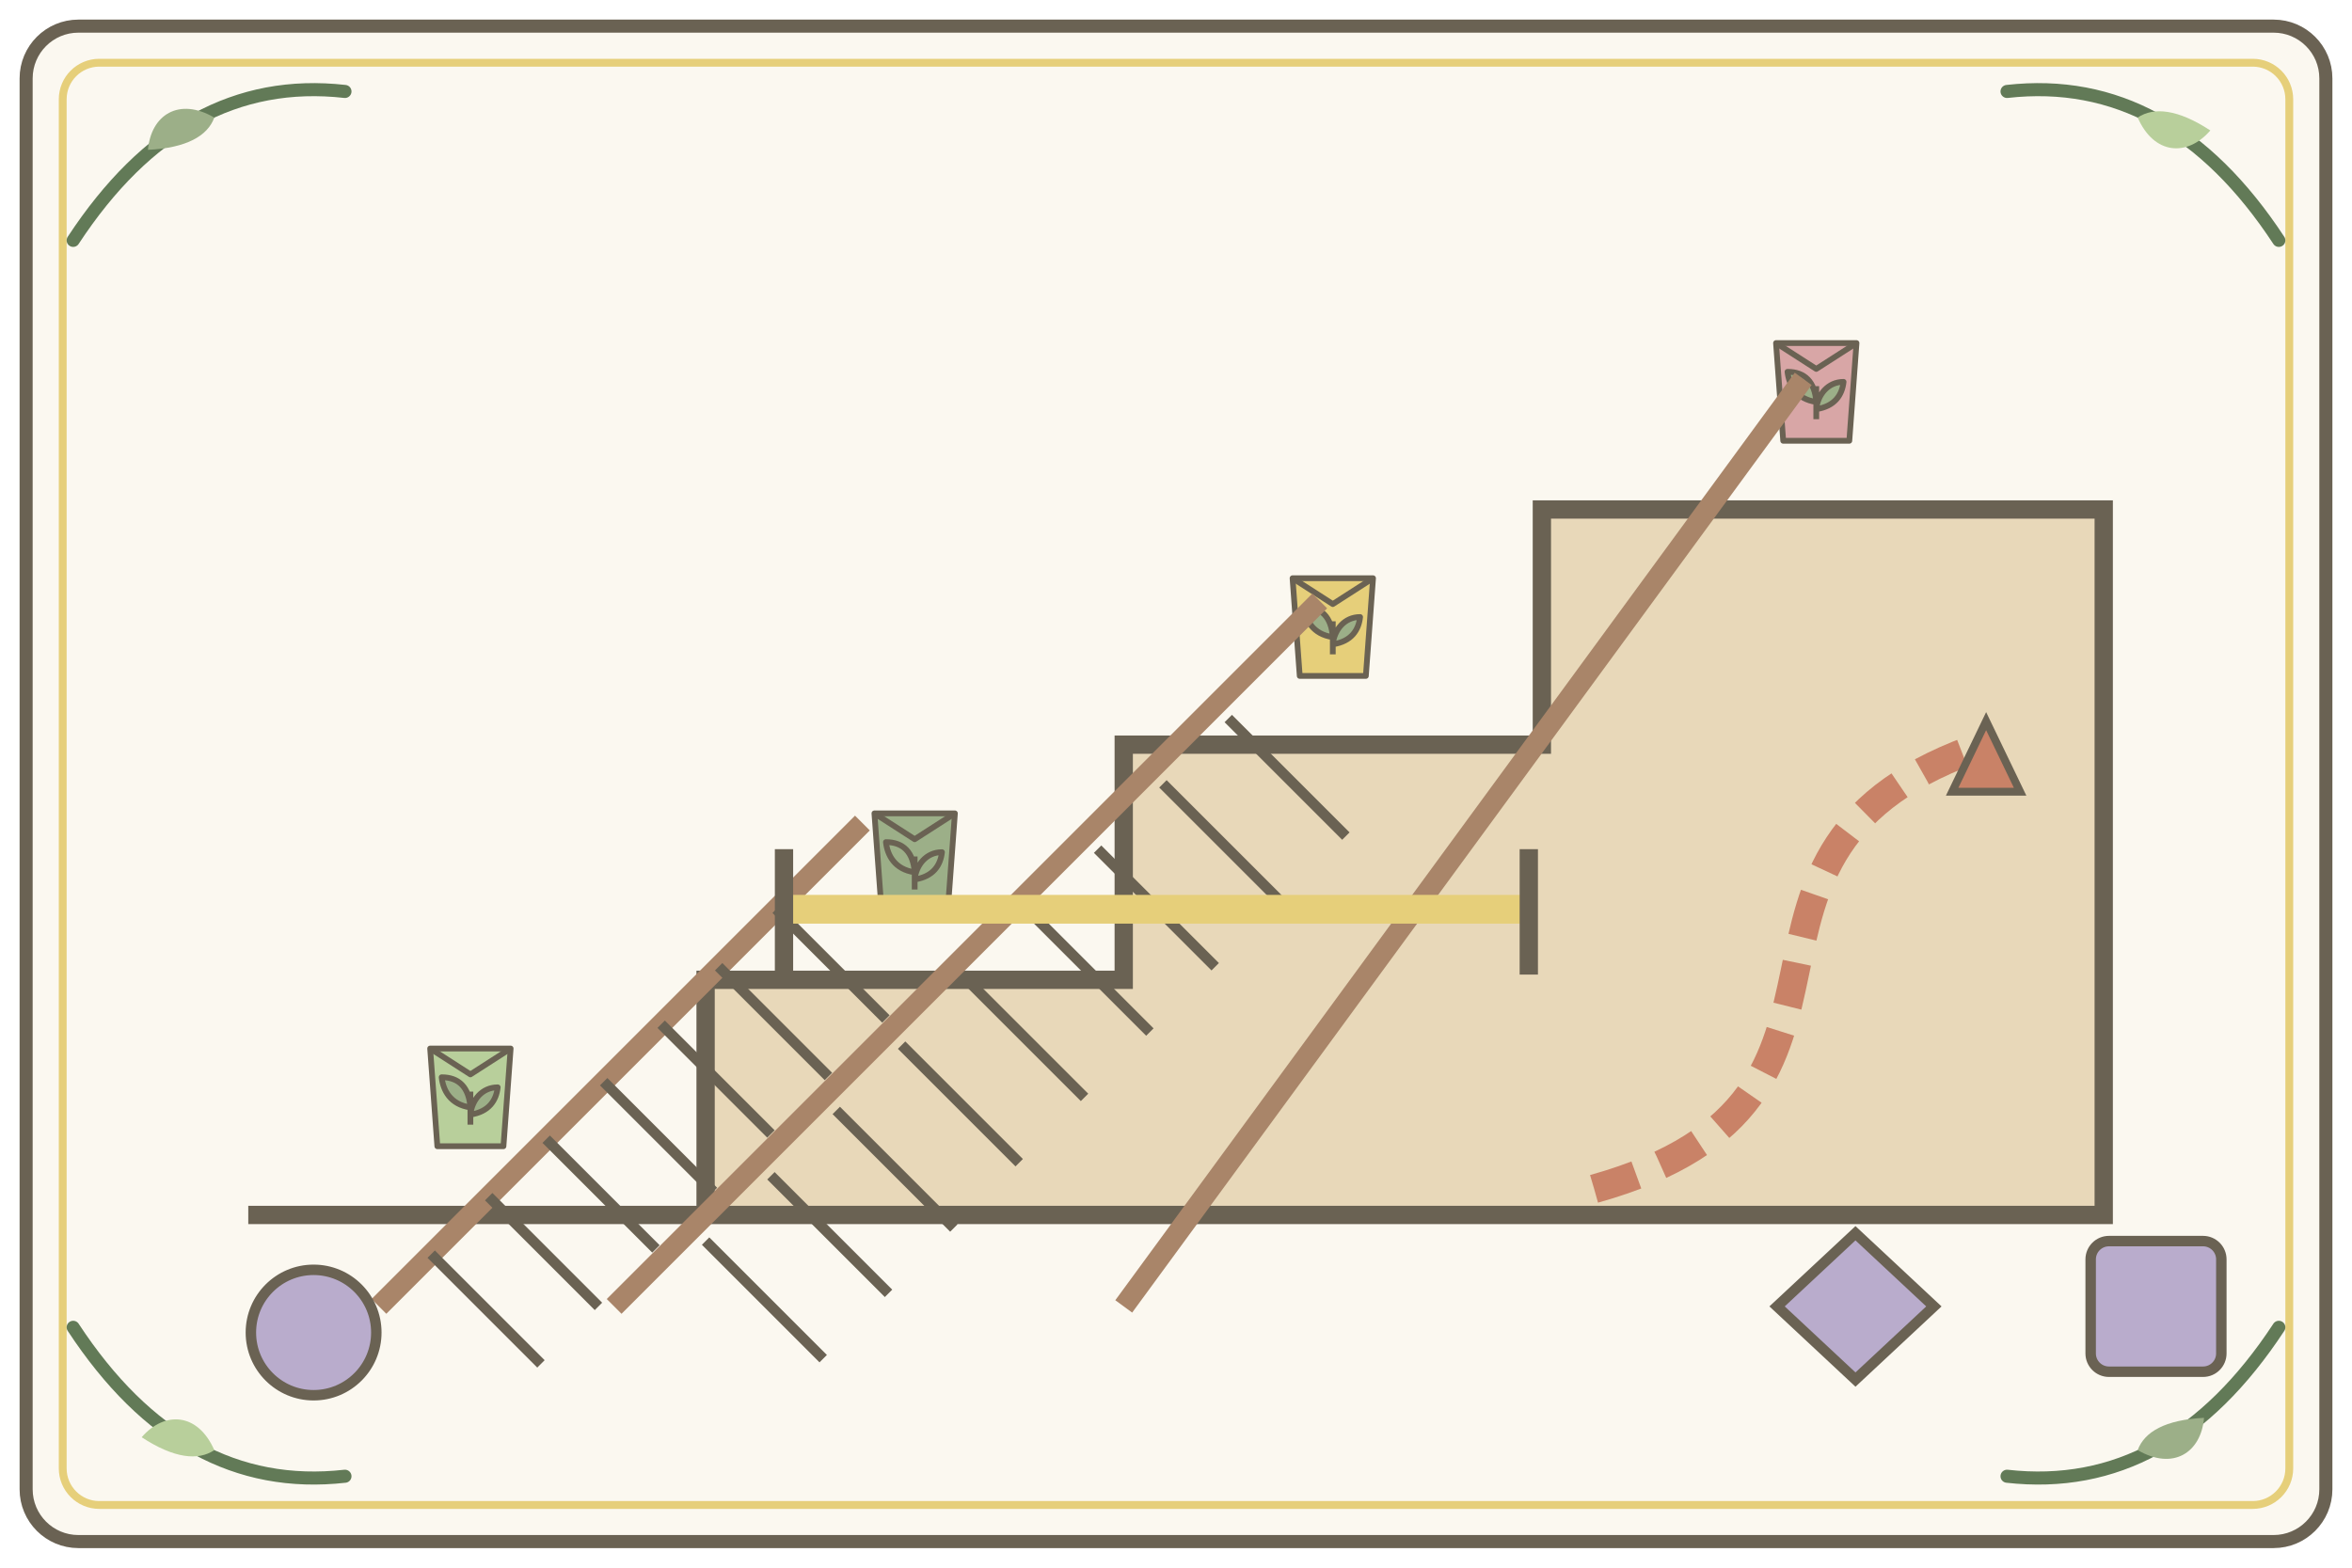
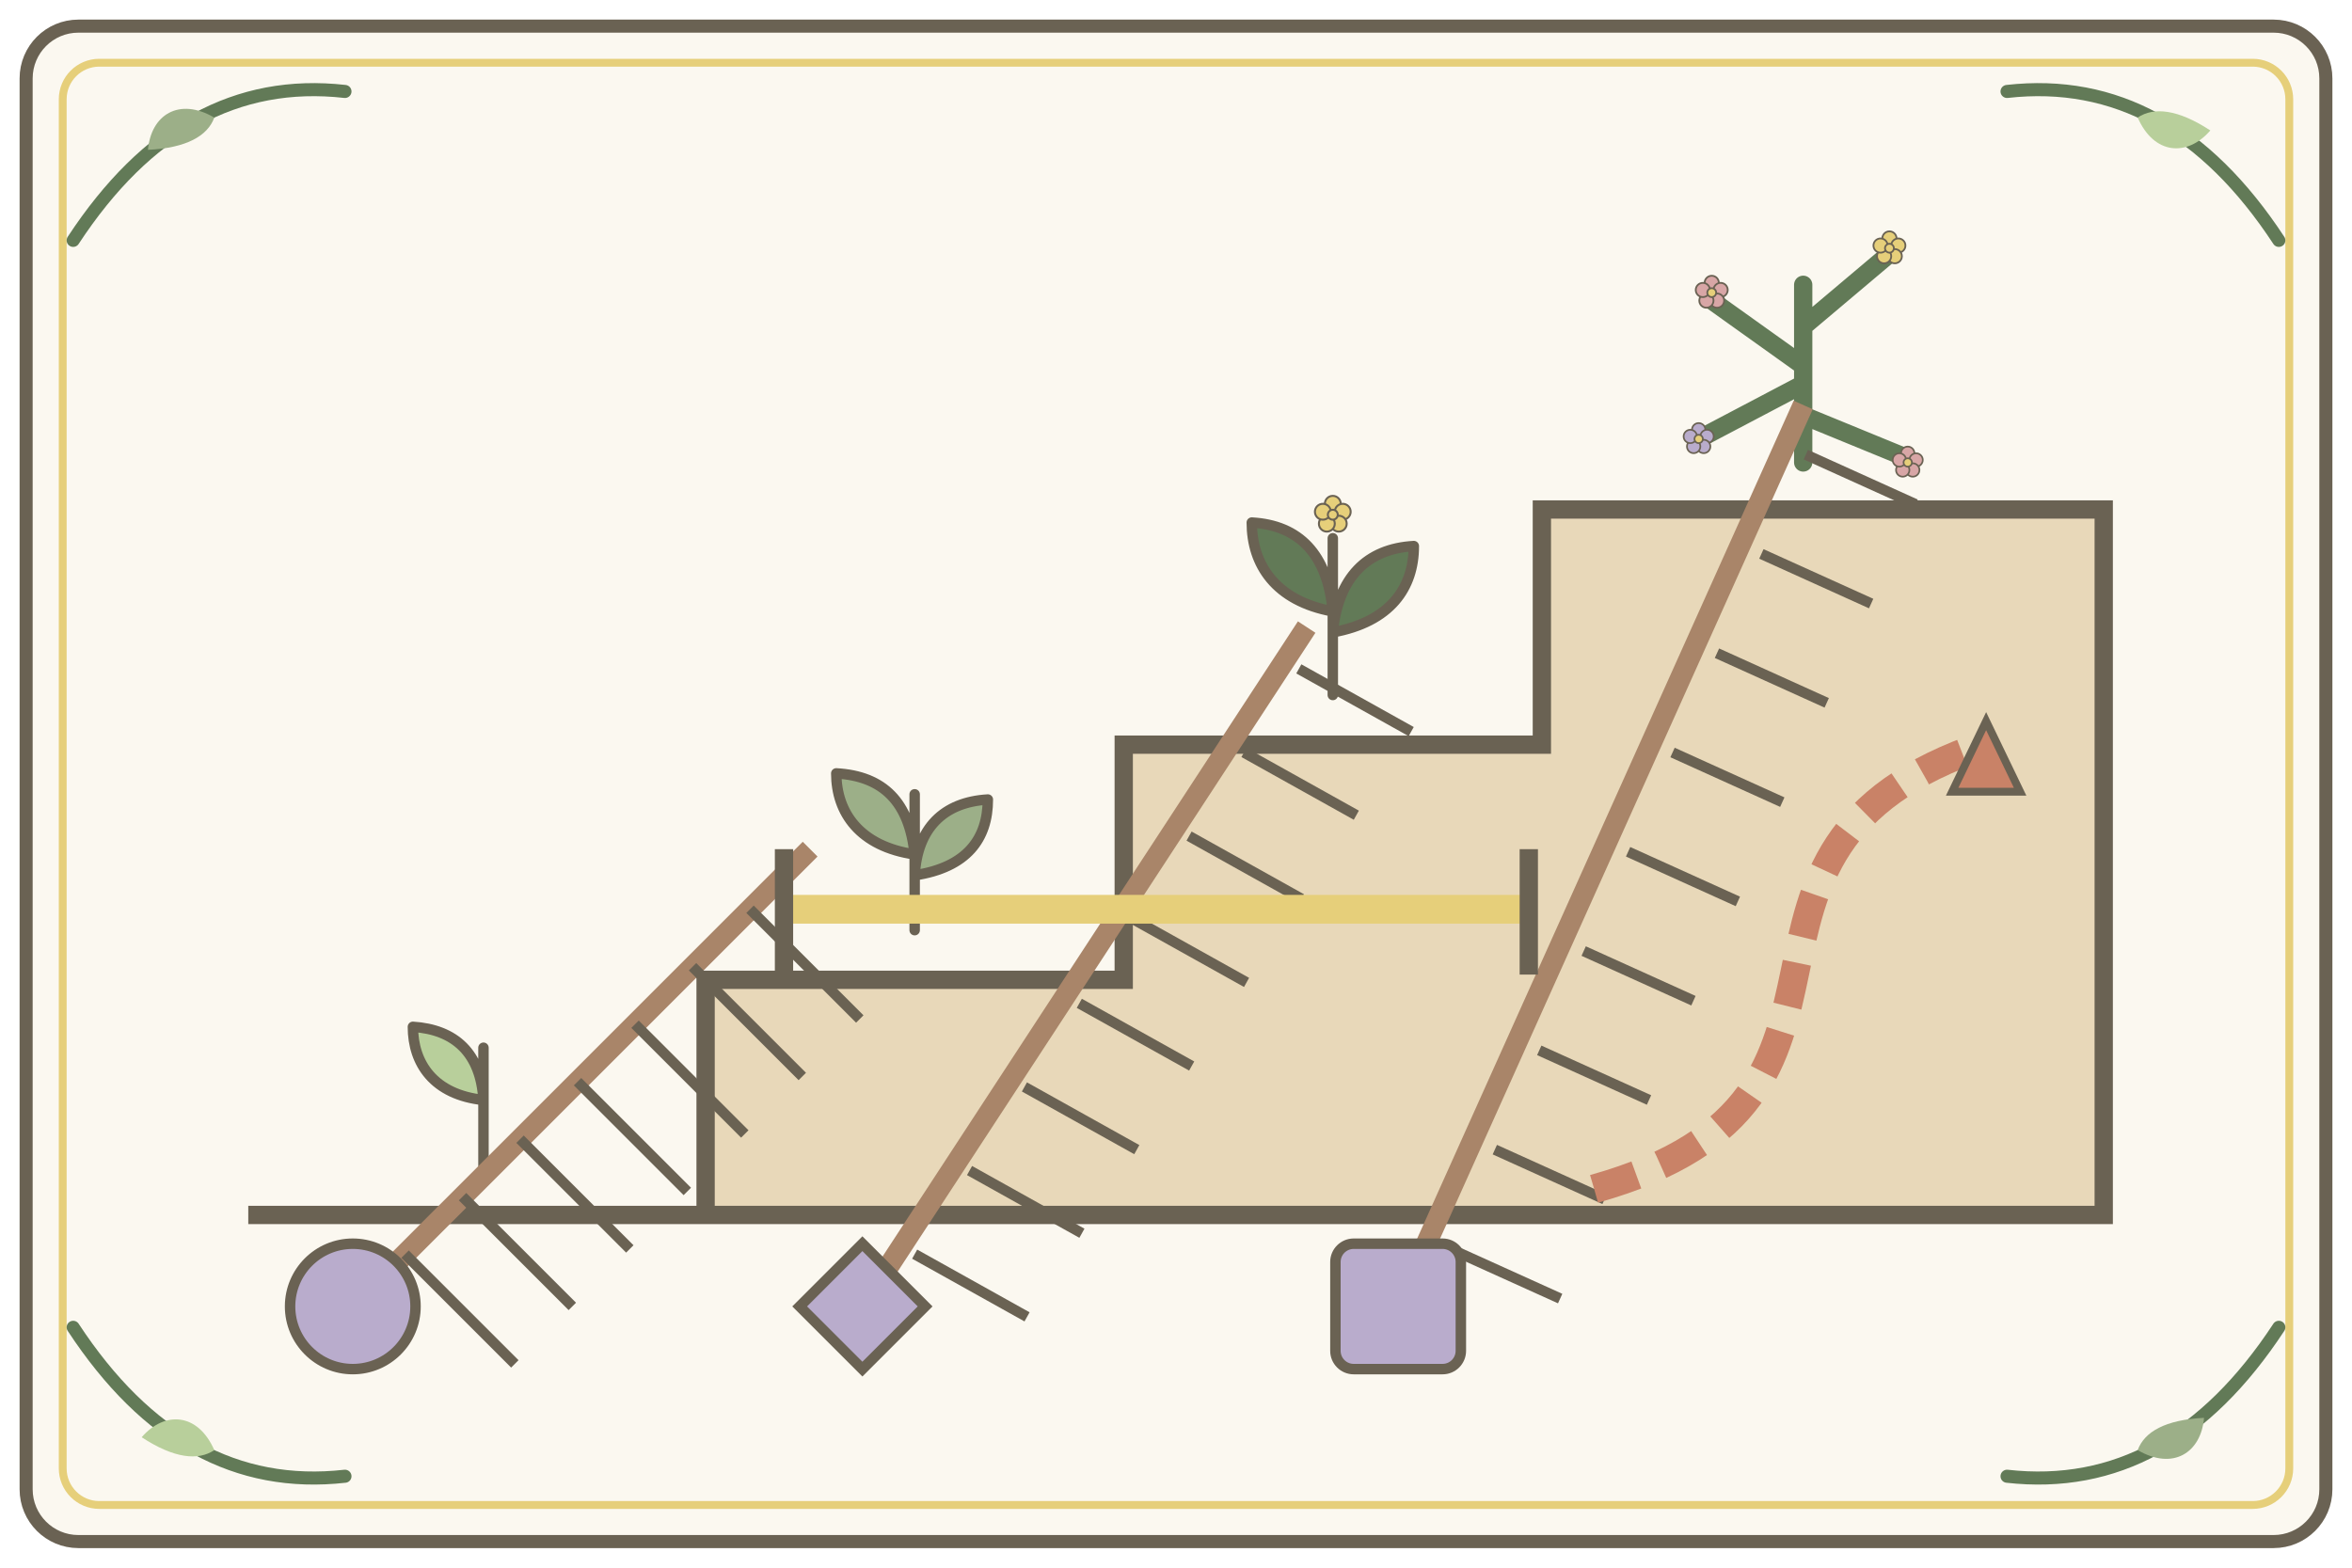
<svg xmlns="http://www.w3.org/2000/svg" viewBox="0 0 900 600" role="img" aria-labelledby="illumination-ch10-inference-tiers-title illumination-ch10-inference-tiers-description">
  <rect x="10" y="10" width="880" height="580" rx="20" fill="#FBF8F0" stroke="#6A6253" stroke-width="5" />
  <rect x="24" y="24" width="852" height="552" rx="14" fill="none" stroke="#E6CF7A" stroke-width="3" />
  <path d="M28 92Q70 28 132 35M872 92Q830 28 768 35M28 508Q70 572 132 565M872 508Q830 572 768 565" fill="none" stroke="#627A57" stroke-width="5" stroke-linecap="round" />
  <path d="M0 0C-16-18-35-13-43 6C-21 12-7 9 0 0Z" fill="#9CAF88" transform="translate(82 45) rotate(-18) scale(0.65)" />
  <path d="M0 0C-16-18-35-13-43 6C-21 12-7 9 0 0Z" fill="#B8CF9B" transform="translate(818 45) rotate(198) scale(0.65)" />
  <path d="M0 0C-16-18-35-13-43 6C-21 12-7 9 0 0Z" fill="#B8CF9B" transform="translate(82 555) rotate(18) scale(0.65)" />
  <path d="M0 0C-16-18-35-13-43 6C-21 12-7 9 0 0Z" fill="#9CAF88" transform="translate(818 555) rotate(162) scale(0.65)" />
  <path d="M95 465H270V375H430V285H590V195H805V465Z" fill="#E8D8B9" stroke="#6A6253" stroke-width="7" />
-   <g>
-     <g transform="translate(180 420) scale(0.55)" stroke="#6A6253" stroke-width="4" stroke-linejoin="round">
-       <path d="M-28-34H28L23 34H-23Z" fill="#B8CF9B" />
-       <path d="M-28-34L0-16L28-34" fill="none" />
-       <path d="M0 19V-4M0 7C-14 5-19-5-20-14C-8-14-1-7 0 7ZM0 12C13 10 18 2 19-7C8-7 1 2 0 12Z" fill="#9CAF88" />
+   <g stroke="#6A6253" stroke-width="4" stroke-linecap="round" stroke-linejoin="round">
+     <path d="M185 446v-45m0 20c-19-2-27-14-27-28 16 1 26 10 27 28z" fill="#B8CF9B" />
+     <path d="M350 356v-52m0 23c-21-3-30-16-30-31 18 1 28 11 30 31zm0 8c20-3 28-14 28-29-17 1-27 11-28 29z" fill="#9CAF88" />
+     <path d="M510 266v-60m0 28c-22-4-31-18-31-34 18 1 29 12 31 34zm0 8c22-4 31-17 31-33-18 1-29 12-31 33z" fill="#627A57" />
+     <g transform="translate(510 197) scale(0.38)" fill="#E6CF7A" stroke="#6A6253" stroke-width="2">
+       <circle cx="0" cy="-11" r="8" />
+       <circle cx="10" cy="-3" r="8" />
+       <circle cx="6" cy="9" r="8" />
+       <circle cx="-6" cy="9" r="8" />
+       <circle cx="-10" cy="-3" r="8" />
+       <circle r="5" fill="#E6CF7A" />
    </g>
-     <g transform="translate(350 330) scale(0.55)" stroke="#6A6253" stroke-width="4" stroke-linejoin="round">
-       <path d="M-28-34H28L23 34H-23Z" fill="#9CAF88" />
-       <path d="M-28-34L0-16L28-34" fill="none" />
-       <path d="M0 19V-4M0 7C-14 5-19-5-20-14C-8-14-1-7 0 7ZM0 12C13 10 18 2 19-7C8-7 1 2 0 12Z" fill="#9CAF88" />
+     <path d="M690 177v-68m0 31l-35-25m35 10l32-27m-32 49l-38 20m38-8l39 16" fill="none" stroke="#627A57" stroke-width="7" />
+     <g transform="translate(655 112) scale(0.34)" fill="#D8A6A6" stroke="#6A6253" stroke-width="2">
+       <circle cx="0" cy="-11" r="8" />
+       <circle cx="10" cy="-3" r="8" />
+       <circle cx="6" cy="9" r="8" />
+       <circle cx="-6" cy="9" r="8" />
+       <circle cx="-10" cy="-3" r="8" />
+       <circle r="5" fill="#E6CF7A" />
    </g>
-     <g transform="translate(510 240) scale(0.55)" stroke="#6A6253" stroke-width="4" stroke-linejoin="round">
-       <path d="M-28-34H28L23 34H-23Z" fill="#E6CF7A" />
-       <path d="M-28-34L0-16L28-34" fill="none" />
-       <path d="M0 19V-4M0 7C-14 5-19-5-20-14C-8-14-1-7 0 7ZM0 12C13 10 18 2 19-7C8-7 1 2 0 12Z" fill="#9CAF88" />
+     <g transform="translate(723 95) scale(0.34)" fill="#E6CF7A" stroke="#6A6253" stroke-width="2">
+       <circle cx="0" cy="-11" r="8" />
+       <circle cx="10" cy="-3" r="8" />
+       <circle cx="6" cy="9" r="8" />
+       <circle cx="-6" cy="9" r="8" />
+       <circle cx="-10" cy="-3" r="8" />
+       <circle r="5" fill="#E6CF7A" />
    </g>
-     <g transform="translate(695 150) scale(0.55)" stroke="#6A6253" stroke-width="4" stroke-linejoin="round">
-       <path d="M-28-34H28L23 34H-23Z" fill="#D8A6A6" />
-       <path d="M-28-34L0-16L28-34" fill="none" />
-       <path d="M0 19V-4M0 7C-14 5-19-5-20-14C-8-14-1-7 0 7ZM0 12C13 10 18 2 19-7C8-7 1 2 0 12Z" fill="#9CAF88" />
+     <g transform="translate(650 168) scale(0.32)" fill="#B9ACCC" stroke="#6A6253" stroke-width="2">
+       <circle cx="0" cy="-11" r="8" />
+       <circle cx="10" cy="-3" r="8" />
+       <circle cx="6" cy="9" r="8" />
+       <circle cx="-6" cy="9" r="8" />
+       <circle cx="-10" cy="-3" r="8" />
+       <circle r="5" fill="#E6CF7A" />
+     </g>
+     <g transform="translate(730 177) scale(0.32)" fill="#D8A6A6" stroke="#6A6253" stroke-width="2">
+       <circle cx="0" cy="-11" r="8" />
+       <circle cx="10" cy="-3" r="8" />
+       <circle cx="6" cy="9" r="8" />
+       <circle cx="-6" cy="9" r="8" />
+       <circle cx="-10" cy="-3" r="8" />
+       <circle r="5" fill="#E6CF7A" />
    </g>
  </g>
  <g fill="none" stroke="#A98569" stroke-width="8">
-     <path d="M145 500L330 315M235 500L505 230M430 500L690 145" />
+     <path d="M135 500L310 325M330 500L500 240M535 500L690 155" />
  </g>
  <g stroke="#6A6253" stroke-width="4">
-     <path d="M165 480l42 42" />
-     <path d="M187 458l42 42" />
-     <path d="M209 436l42 42" />
-     <path d="M231 414l42 42" />
-     <path d="M253 392l42 42" />
-     <path d="M275 370l42 42" />
-     <path d="M297 348l42 42" />
-     <path d="M270 475l45 45" />
-     <path d="M295 450l45 45" />
-     <path d="M320 425l45 45" />
-     <path d="M345 400l45 45" />
-     <path d="M370 375l45 45" />
-     <path d="M395 350l45 45" />
-     <path d="M420 325l45 45" />
-     <path d="M445 300l45 45" />
-     <path d="M470 275l45 45" />
+     <path d="M155 480l42 42" />
+     <path d="M177 458l42 42" />
+     <path d="M199 436l42 42" />
+     <path d="M221 414l42 42" />
+     <path d="M243 392l42 42" />
+     <path d="M265 370l42 42" />
+     <path d="M287 348l42 42" />
+     <path d="M350 480l43 24" />
+     <path d="M371 448l43 24" />
+     <path d="M392 416l43 24" />
+     <path d="M413 384l43 24" />
+     <path d="M434 352l43 24" />
+     <path d="M455 320l43 24" />
+     <path d="M476 288l43 24" />
+     <path d="M497 256l43 24" />
+     <path d="M555 478l42 19" />
+     <path d="M572 440l42 19" />
+     <path d="M589 402l42 19" />
+     <path d="M606 364l42 19" />
+     <path d="M623 326l42 19" />
+     <path d="M640 288l42 19" />
+     <path d="M657 250l42 19" />
+     <path d="M674 212l42 19" />
+     <path d="M691 174l42 19" />
  </g>
  <path d="M610 455C735 420 640 325 760 285" fill="none" stroke="#C98267" stroke-width="11" stroke-dasharray="17 10" />
  <path d="M-18-13L9 0L-18 13Z" fill="#C98267" stroke="#6A6253" stroke-width="3" transform="translate(760 285) rotate(270)" />
  <path d="M300 348H585" stroke="#E6CF7A" stroke-width="11" />
  <path d="M300 325v48M585 325v48" stroke="#6A6253" stroke-width="7" />
  <g fill="#B9ACCC" stroke="#6A6253" stroke-width="4">
-     <circle cx="120" cy="510" r="24" />
-     <path d="M680 500l30-28 30 28-30 28z" />
-     <rect x="800" y="475" width="50" height="50" rx="7" />
+     <circle cx="135" cy="500" r="24" />
+     <path d="M330 476l24 24-24 24-24-24z" />
+     <rect x="511" y="476" width="48" height="48" rx="7" />
  </g>
</svg>
